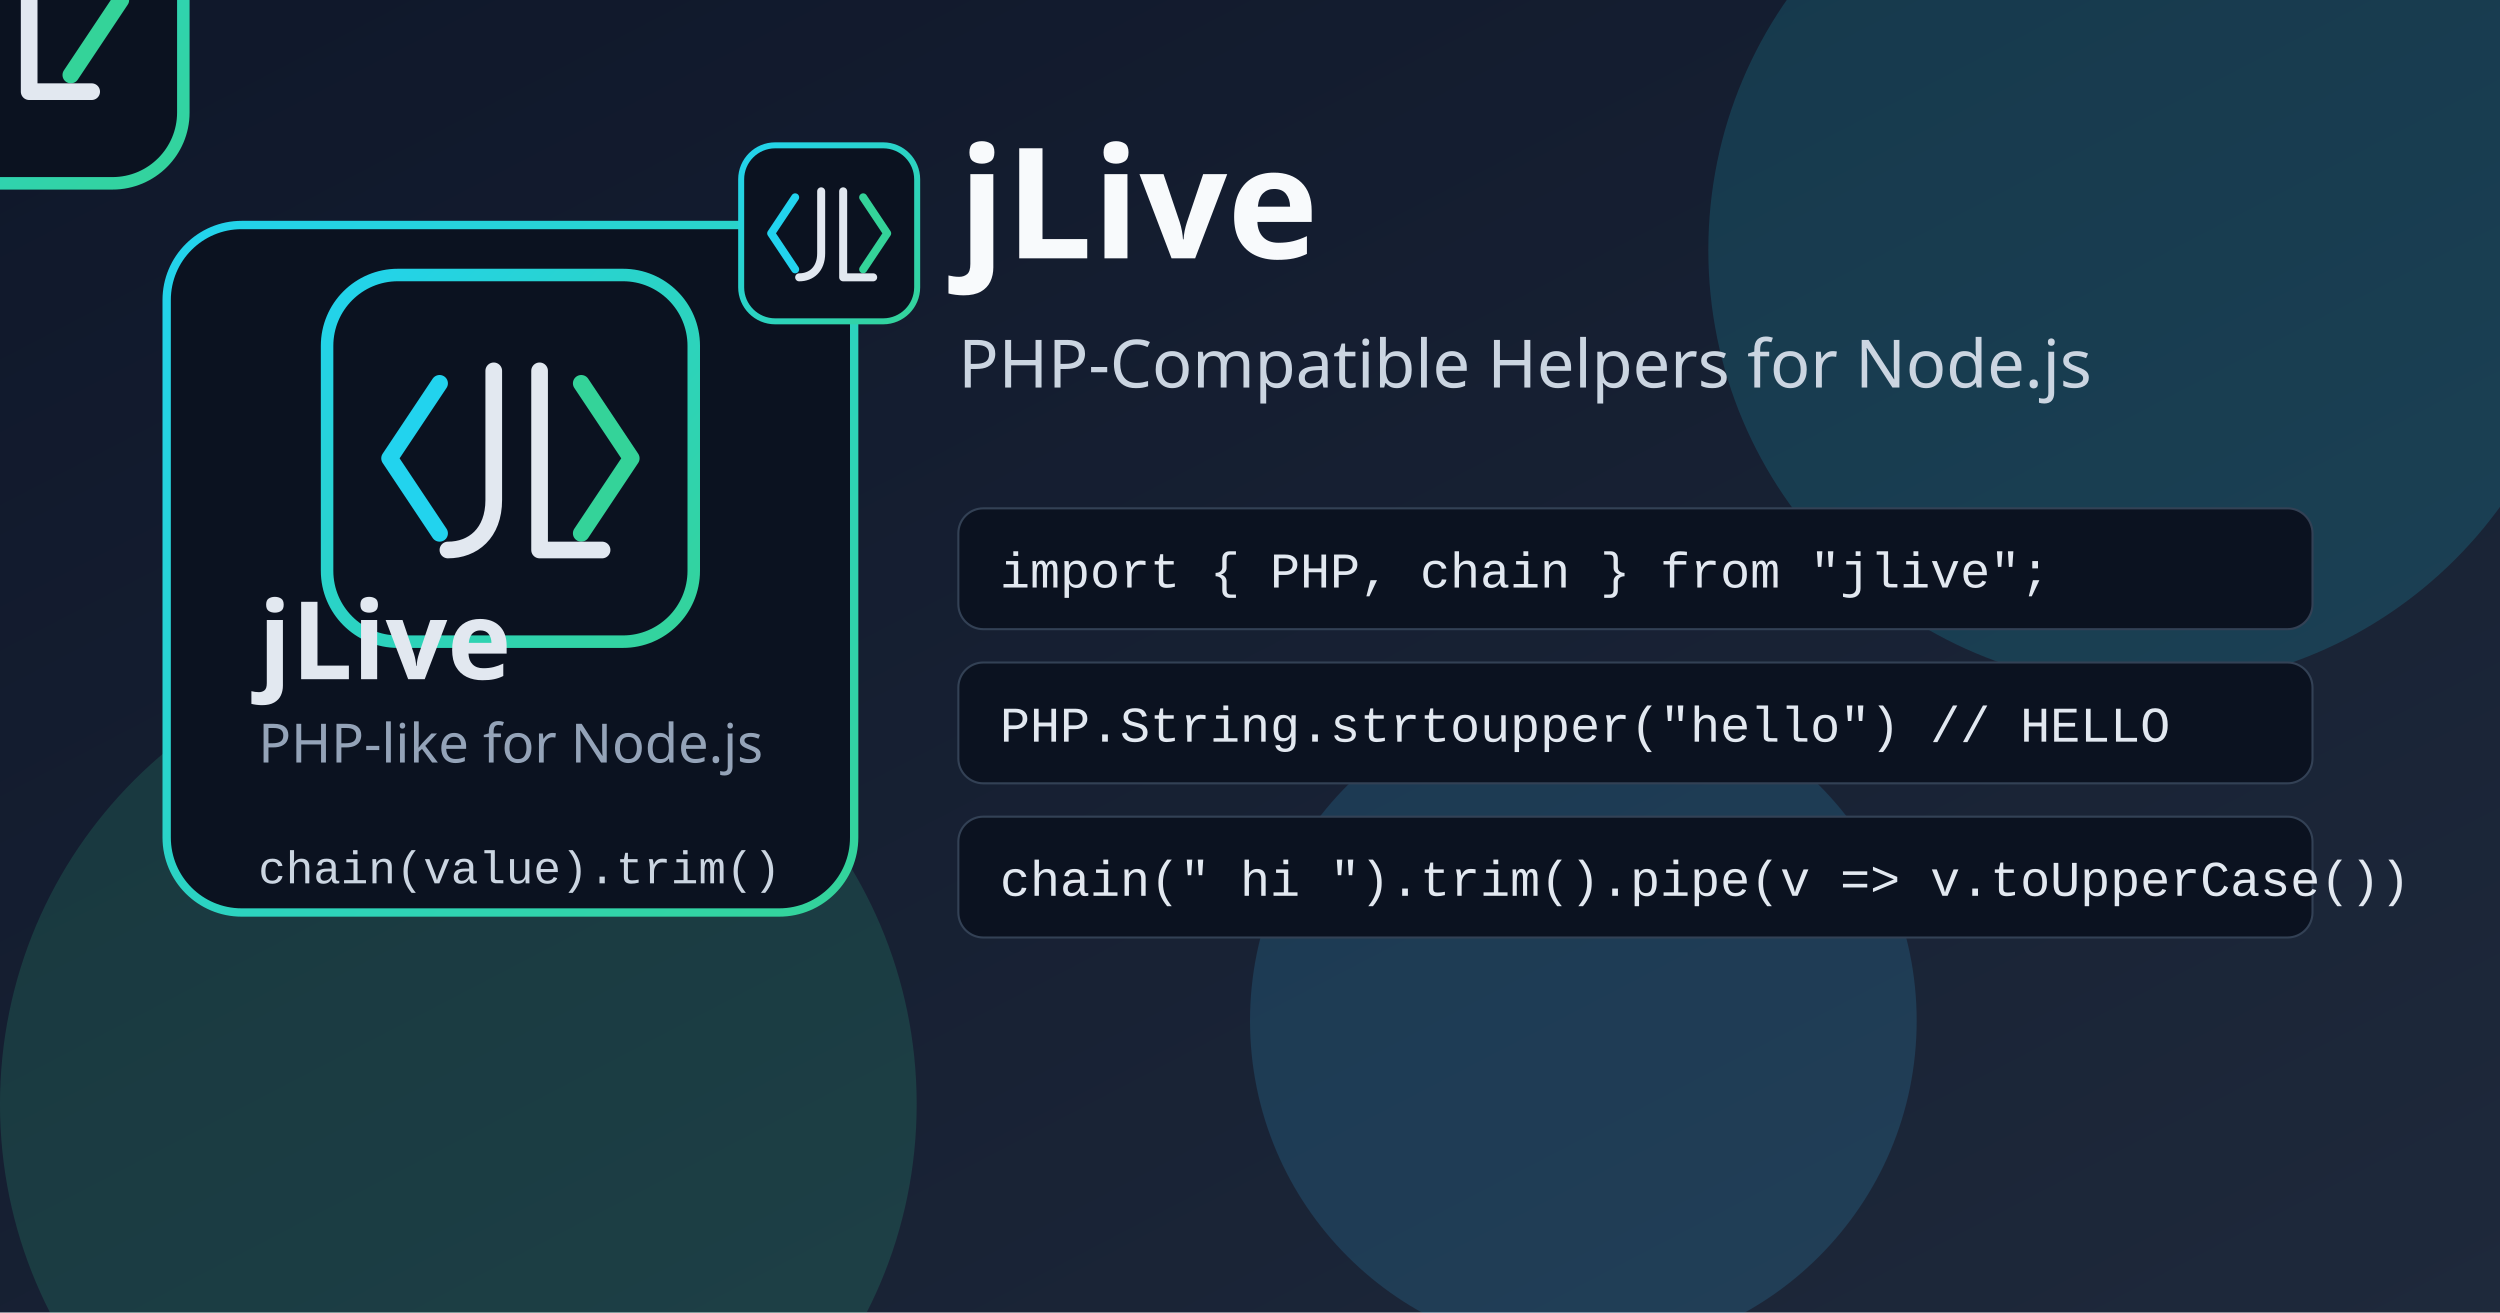
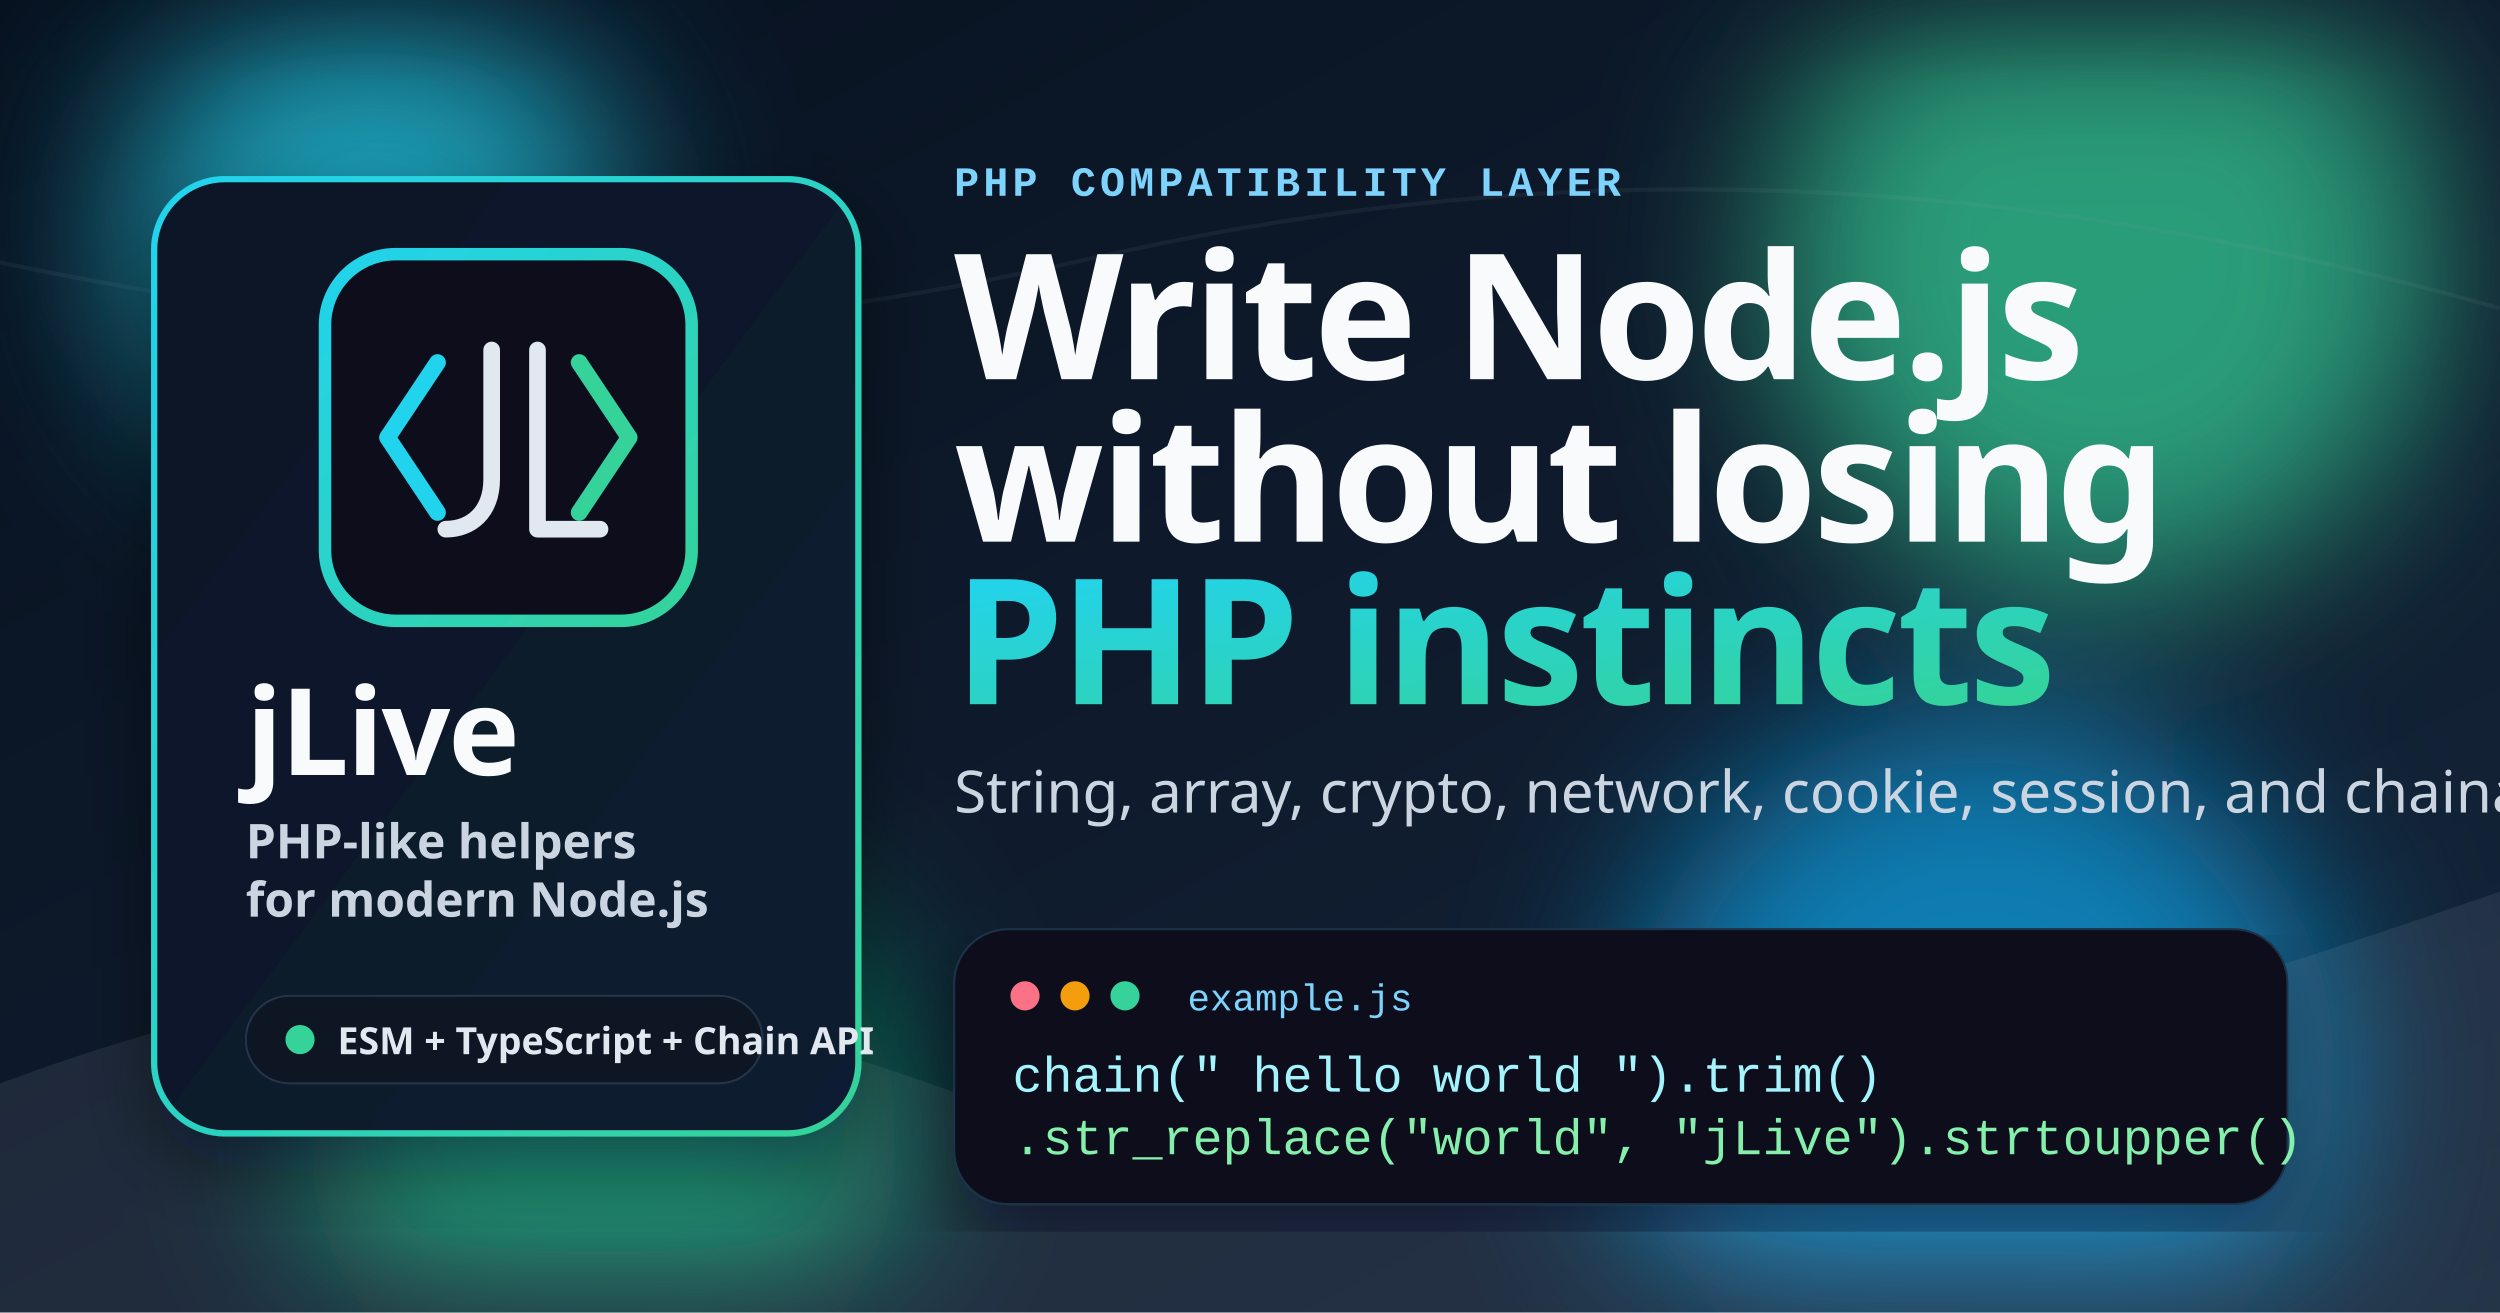
<svg xmlns="http://www.w3.org/2000/svg" width="1200" height="630" viewBox="0 0 1200 630" role="img" aria-labelledby="title desc">
  <defs>
    <linearGradient id="bg" x1="0" y1="0" x2="1" y2="1">
-       <stop offset="0%" stop-color="#0f172a" />
-       <stop offset="100%" stop-color="#1e293b" />
+       <stop offset="0%" stop-color="#07111f" />
+       <stop offset="52%" stop-color="#0f1b2d" />
+       <stop offset="100%" stop-color="#14263a" />
    </linearGradient>
-     <linearGradient id="stroke" x1="0" y1="0" x2="1" y2="1">
+     <linearGradient id="accent" x1="0" y1="0" x2="1" y2="1">
      <stop offset="0%" stop-color="#22d3ee" />
      <stop offset="100%" stop-color="#34d399" />
    </linearGradient>
+     <linearGradient id="card" x1="0" y1="0" x2="1" y2="1">
+       <stop offset="0%" stop-color="#0a1626" />
+       <stop offset="100%" stop-color="#101d30" />
+     </linearGradient>
+     <filter id="blur">
+       <feGaussianBlur stdDeviation="42" />
+     </filter>
+     <filter id="shadow">
+       <feDropShadow dx="0" dy="16" stdDeviation="18" flood-color="#020617" flood-opacity="0.45" />
+     </filter>
  </defs>
  <rect width="1200" height="630" fill="url(#bg)" />
-   <g opacity="0.16">
-     <circle cx="1030" cy="120" r="210" fill="#22d3ee" />
-     <circle cx="220" cy="530" r="220" fill="#34d399" />
-     <circle cx="760" cy="490" r="160" fill="#38bdf8" />
+   <g opacity="0.7" filter="url(#blur)">
+     <circle cx="178" cy="112" r="118" fill="#22d3ee" />
+     <circle cx="1010" cy="126" r="160" fill="#34d399" />
+     <circle cx="950" cy="514" r="170" fill="#0ea5e9" />
+     <circle cx="290" cy="548" r="140" fill="#10b981" />
  </g>
-   <g id="logoMark">
-     <rect x="-88" y="-88" width="176" height="176" rx="34" fill="#0b1220" stroke="url(#stroke)" stroke-width="6" />
-     <path d="M-34 -36 L-58 0 L-34 36" fill="none" stroke="#22d3ee" stroke-width="8" stroke-linecap="round" stroke-linejoin="round" />
-     <path d="M34 -36 L58 0 L34 36" fill="none" stroke="#34d399" stroke-width="8" stroke-linecap="round" stroke-linejoin="round" />
-     <path d="M-8 -42 V20 C-8 36 -18 44 -30 44" fill="none" stroke="#e2e8f0" stroke-width="8" stroke-linecap="round" stroke-linejoin="round" />
-     <path d="M14 -42 V44 H44" fill="none" stroke="#e2e8f0" stroke-width="8" stroke-linecap="round" stroke-linejoin="round" />
+   <g opacity="0.08">
+     <path d="M0 520 C190 450 284 464 446 520 C616 580 784 572 1200 428 L1200 630 L0 630 Z" fill="#e2e8f0" />
+     <path d="M0 126 C210 170 346 164 524 124 C708 82 926 70 1200 148" fill="none" stroke="#94a3b8" stroke-width="2" />
  </g>
-   <g transform="translate(80 108)">
-     <rect x="0" y="0" width="330" height="330" rx="36" fill="#0b1220" stroke="url(#stroke)" stroke-width="4" />
-     <g transform="translate(165 112)">
-       <use href="#logoMark" />
+   <g transform="translate(74 86)" filter="url(#shadow)">
+     <rect x="0" y="0" width="338" height="458" rx="34" fill="url(#card)" stroke="url(#accent)" stroke-width="3" />
+     <g transform="translate(170 124)">
+       <rect x="-88" y="-88" width="176" height="176" rx="34" fill="#07111f" stroke="url(#accent)" stroke-width="6" />
+       <path d="M-34 -36 L-58 0 L-34 36" fill="none" stroke="#22d3ee" stroke-width="8" stroke-linecap="round" stroke-linejoin="round" />
+       <path d="M34 -36 L58 0 L34 36" fill="none" stroke="#34d399" stroke-width="8" stroke-linecap="round" stroke-linejoin="round" />
+       <path d="M-8 -42 V20 C-8 36 -18 44 -30 44" fill="none" stroke="#e2e8f0" stroke-width="8" stroke-linecap="round" stroke-linejoin="round" />
+       <path d="M14 -42 V44 H44" fill="none" stroke="#e2e8f0" stroke-width="8" stroke-linecap="round" stroke-linejoin="round" />
    </g>
-     <text x="44" y="218" fill="#e2e8f0" font-family="'Segoe UI', Tahoma, sans-serif" font-size="52" font-weight="700">jLive</text>
-     <text x="44" y="258" fill="#94a3b8" font-family="'Segoe UI', Tahoma, sans-serif" font-size="26">PHP-like for Node.js</text>
-     <path d="M44 284 L286 284" stroke="url(#stroke)" stroke-width="4" stroke-linecap="round" />
-     <text x="44" y="316" fill="#cbd5e1" font-family="'Consolas', 'Courier New', monospace" font-size="22">chain(value).trim()</text>
+     <text x="44" y="286" fill="#f8fafc" font-family="'Avenir Next', 'Trebuchet MS', sans-serif" font-size="58" font-weight="800" letter-spacing="-1">jLive</text>
+     <text x="44" y="326" fill="#cbd5e1" font-family="'Avenir Next', 'Trebuchet MS', sans-serif" font-size="23" font-weight="600">PHP-like helpers</text>
+     <text x="44" y="354" fill="#cbd5e1" font-family="'Avenir Next', 'Trebuchet MS', sans-serif" font-size="23" font-weight="600">for modern Node.js</text>
+     <rect x="44" y="392" width="248" height="42" rx="21" fill="#091423" stroke="#22344a" />
+     <circle cx="70" cy="413" r="7" fill="#34d399" />
+     <text x="88" y="420" fill="#e2e8f0" font-family="'Avenir Next', 'Trebuchet MS', sans-serif" font-size="18" font-weight="700">ESM + TypeScript + Chain API</text>
  </g>
-   <g transform="translate(460 124)">
-     <g transform="translate(-62 -12) scale(0.48)">
-       <use href="#logoMark" />
-     </g>
-     <text x="0" y="0" fill="#f8fafc" font-family="'Segoe UI', Tahoma, sans-serif" font-size="74" font-weight="700">jLive</text>
-     <text x="0" y="62" fill="#cbd5e1" font-family="'Segoe UI', Tahoma, sans-serif" font-size="32">PHP-Compatible Helpers for Node.js</text>
-     <g transform="translate(0 120)">
-       <rect x="0" y="0" width="650" height="58" rx="12" fill="#0b1220" stroke="#334155" />
-       <text x="20" y="38" fill="#e2e8f0" font-family="'Consolas', 'Courier New', monospace" font-size="24">import { PHP, chain } from "jlive";</text>
-     </g>
-     <g transform="translate(0 194)">
-       <rect x="0" y="0" width="650" height="58" rx="12" fill="#0b1220" stroke="#334155" />
-       <text x="20" y="38" fill="#e2e8f0" font-family="'Consolas', 'Courier New', monospace" font-size="24">PHP.String.strtoupper("hello") // HELLO</text>
-     </g>
-     <g transform="translate(0 268)">
-       <rect x="0" y="0" width="650" height="58" rx="12" fill="#0b1220" stroke="#334155" />
-       <text x="20" y="38" fill="#e2e8f0" font-family="'Consolas', 'Courier New', monospace" font-size="24">chain(" hi ").trim().pipe(v =&gt; v.toUpperCase())</text>
+   <g transform="translate(458 94)">
+     <text x="0" y="0" fill="#7dd3fc" font-family="'IBM Plex Mono', 'Courier New', monospace" font-size="20" font-weight="700" letter-spacing="2">PHP COMPATIBILITY LAYER</text>
+     <text x="0" y="88" fill="#f8fafc" font-family="'Avenir Next Condensed', 'Trebuchet MS', sans-serif" font-size="84" font-weight="800" letter-spacing="-2">Write Node.js</text>
+     <text x="0" y="166" fill="#f8fafc" font-family="'Avenir Next Condensed', 'Trebuchet MS', sans-serif" font-size="84" font-weight="800" letter-spacing="-2">without losing</text>
+     <text x="0" y="244" fill="url(#accent)" font-family="'Avenir Next Condensed', 'Trebuchet MS', sans-serif" font-size="84" font-weight="800" letter-spacing="-2">PHP instincts</text>
+     <text x="0" y="296" fill="#cbd5e1" font-family="'Avenir Next', 'Trebuchet MS', sans-serif" font-size="28">String, array, crypto, network, cookie, session, and chainable helpers</text>
+     <g transform="translate(0 352)" filter="url(#shadow)">
+       <rect x="0" y="0" width="640" height="132" rx="26" fill="#08101d" stroke="#1e3348" />
+       <circle cx="34" cy="32" r="7" fill="#fb7185" />
+       <circle cx="58" cy="32" r="7" fill="#f59e0b" />
+       <circle cx="82" cy="32" r="7" fill="#34d399" />
+       <text x="112" y="39" fill="#7dd3fc" font-family="'IBM Plex Mono', 'Courier New', monospace" font-size="18">example.js</text>
+       <text x="28" y="78" fill="#a5f3fc" font-family="'IBM Plex Mono', 'Courier New', monospace" font-size="24">chain("  hello world  ").trim()</text>
+       <text x="28" y="108" fill="#86efac" font-family="'IBM Plex Mono', 'Courier New', monospace" font-size="24">  .str_replace("world", "jLive").strtoupper()</text>
    </g>
  </g>
</svg>
